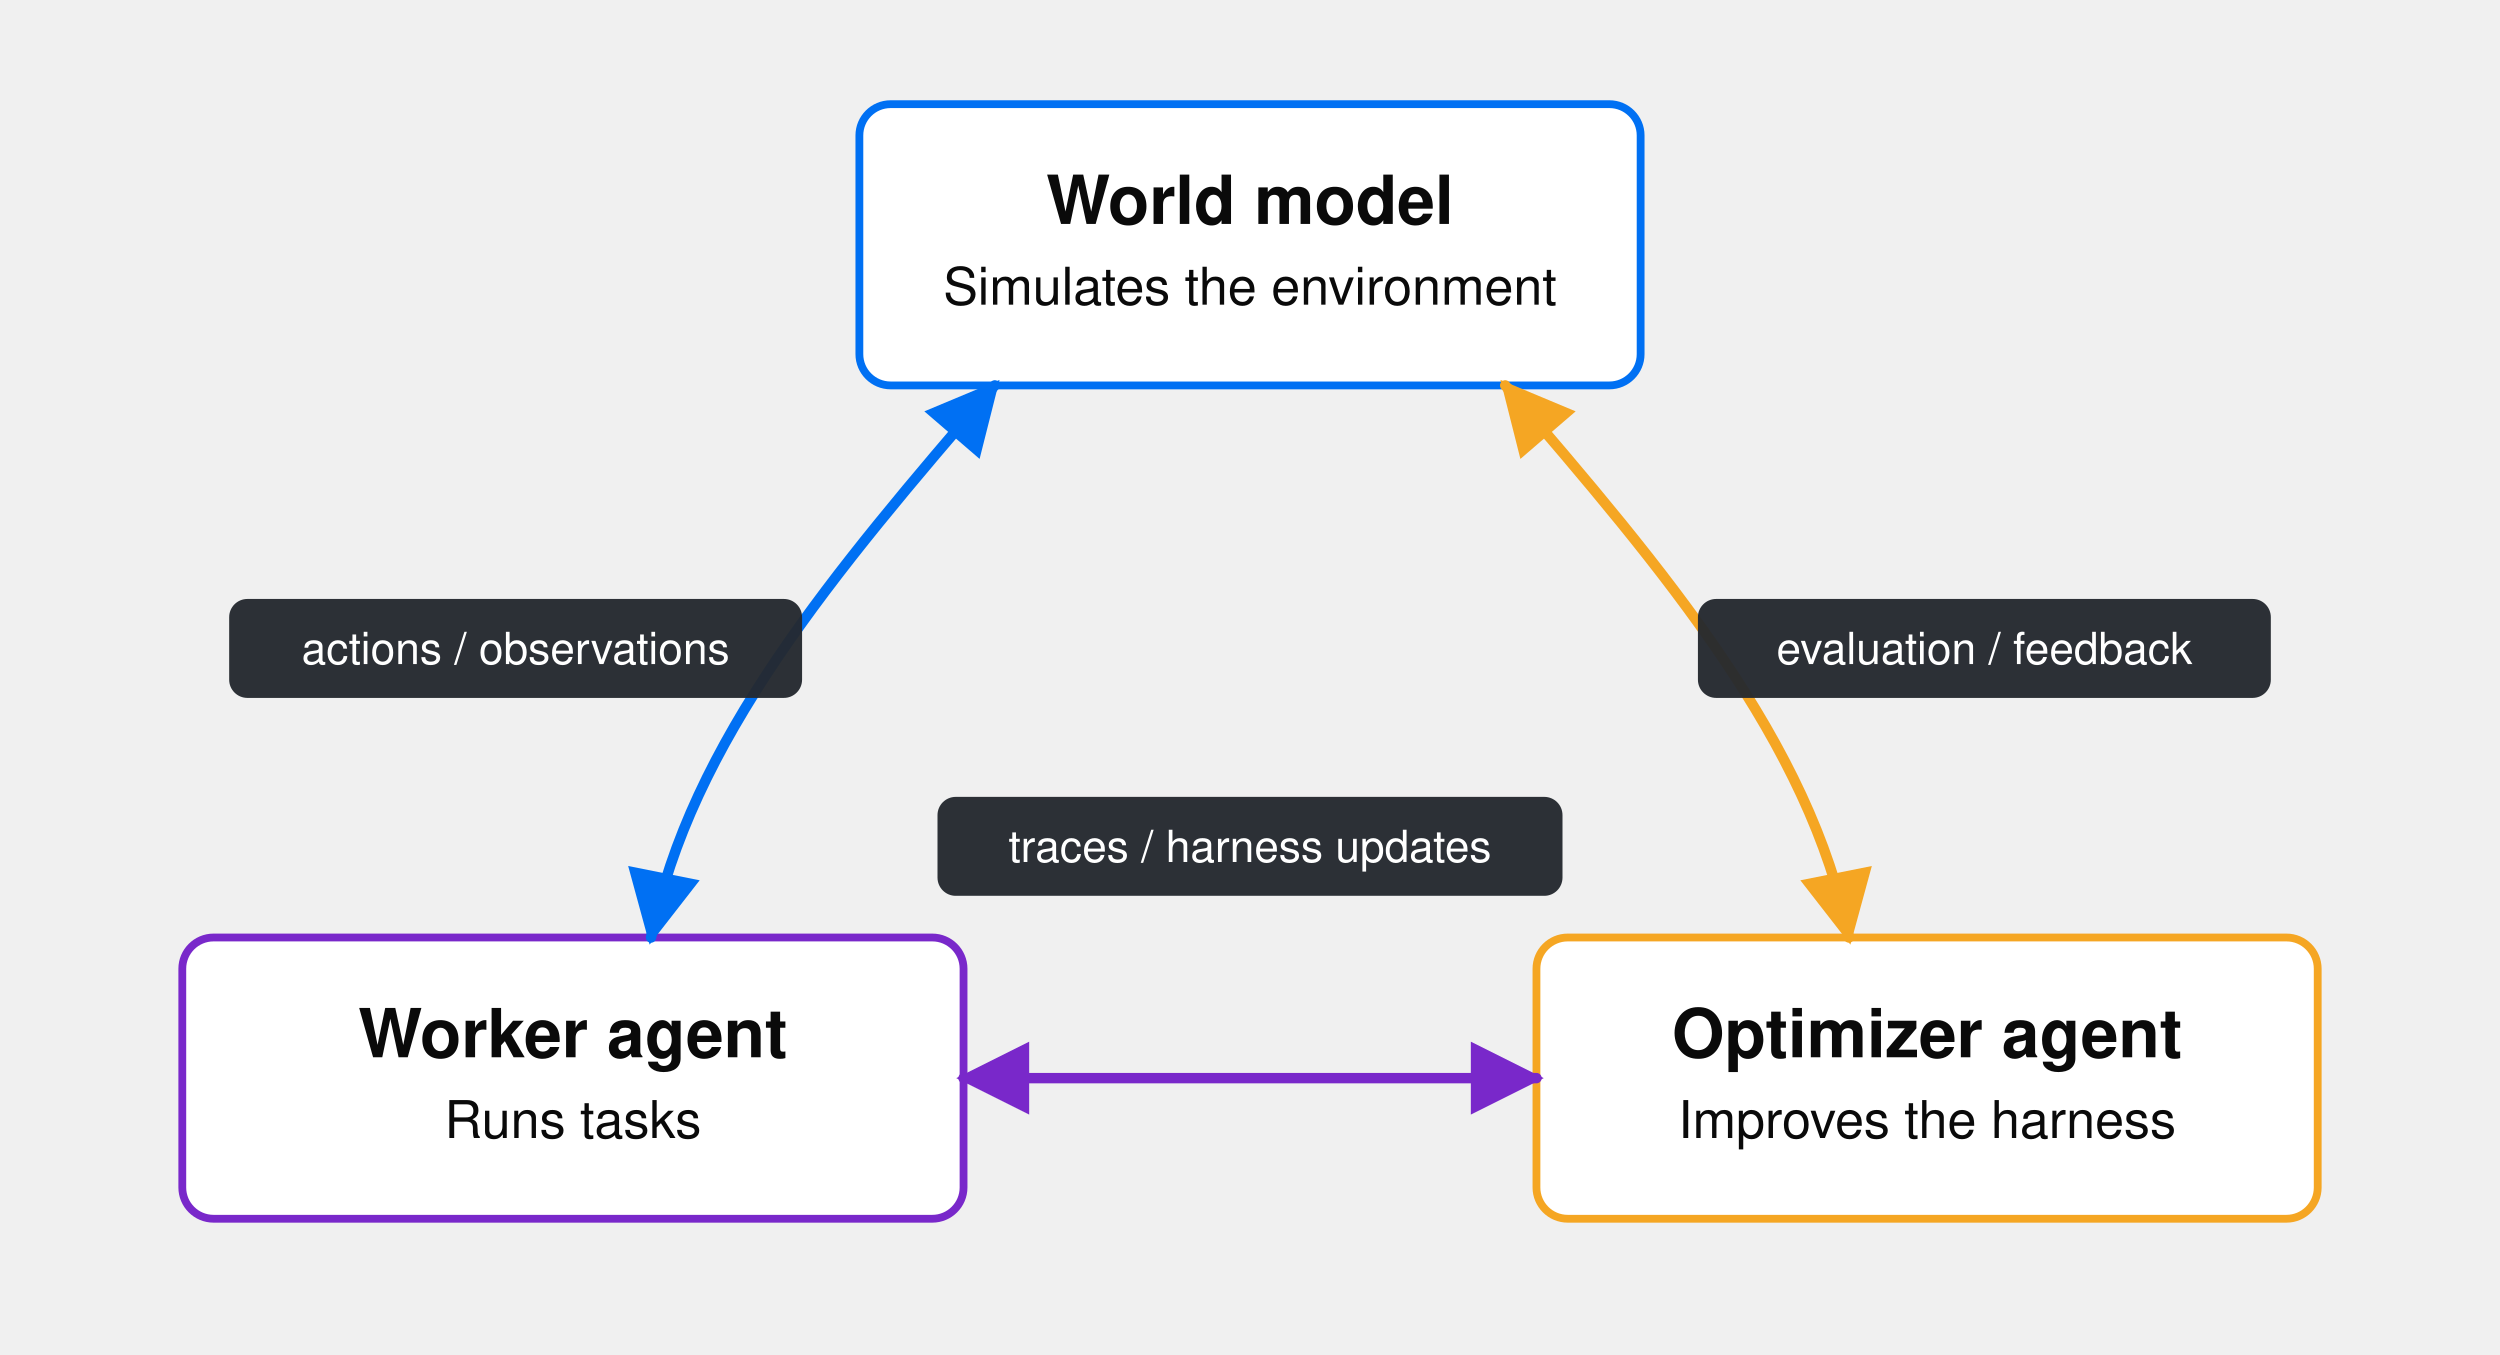
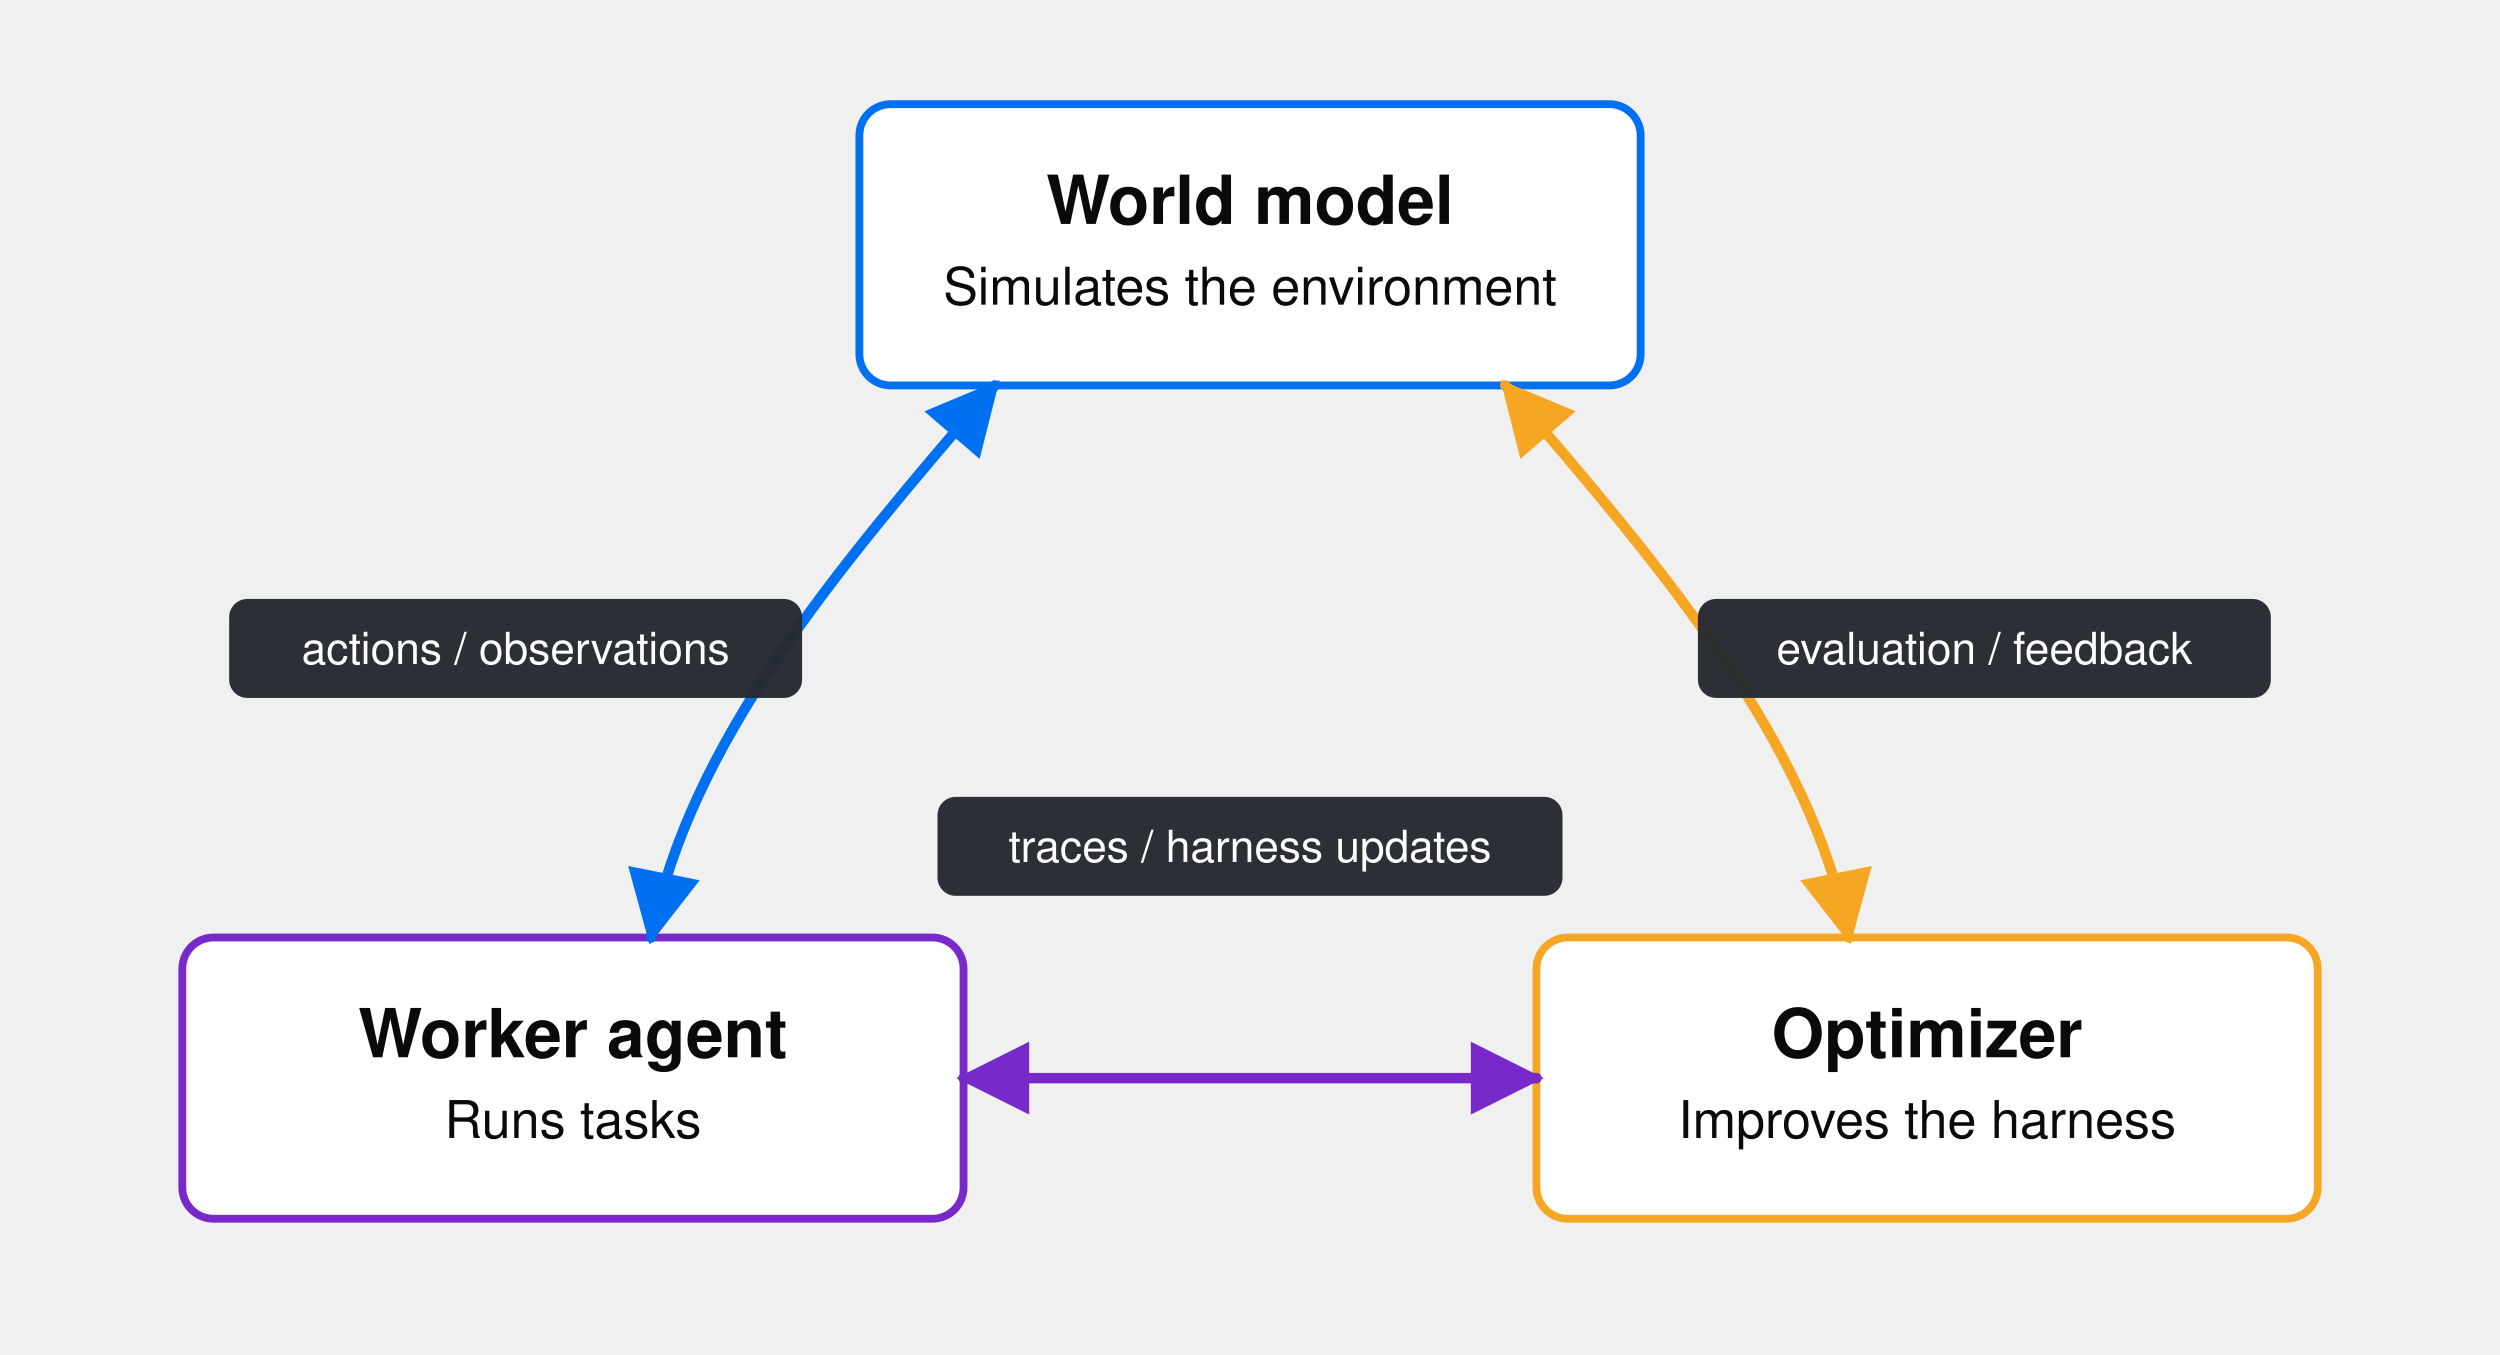
<svg xmlns="http://www.w3.org/2000/svg" viewBox="0 0 960 520" role="img" aria-labelledby="title description">
  <defs>
    <marker id="arrow-blue" viewBox="0 0 10 10" refX="9" refY="5" markerWidth="7" markerHeight="7" orient="auto-start-reverse">
      <path d="M 0 0 L 10 5 L 0 10 z" fill="#0070f3" />
    </marker>
    <marker id="arrow-purple" viewBox="0 0 10 10" refX="9" refY="5" markerWidth="7" markerHeight="7" orient="auto-start-reverse">
      <path d="M 0 0 L 10 5 L 0 10 z" fill="#7928ca" />
    </marker>
    <marker id="arrow-orange" viewBox="0 0 10 10" refX="9" refY="5" markerWidth="7" markerHeight="7" orient="auto-start-reverse">
      <path d="M 0 0 L 10 5 L 0 10 z" fill="#f5a623" />
    </marker>
    <style>
      .box { fill: #ffffff; stroke-width: 3; }
      .box-title { fill: #0a0a0a; font: 600 26px -apple-system, BlinkMacSystemFont, "Segoe UI", Helvetica, Arial, sans-serif; text-anchor: middle; }
      .box-copy { fill: #0a0a0a; font: 20px -apple-system, BlinkMacSystemFont, "Segoe UI", Helvetica, Arial, sans-serif; text-anchor: middle; }
      .edge { fill: none; stroke-linecap: round; stroke-width: 4; }
      .edge-label-bg { fill: #24292f; opacity: 0.96; }
      .edge-label { fill: #ffffff; font: 17px -apple-system, BlinkMacSystemFont, "Segoe UI", Helvetica, Arial, sans-serif; text-anchor: middle; }
    </style>
  </defs>
  <rect class="box" x="330" y="40" width="300" height="108" rx="12" stroke="#0070f3" />
  <text class="box-title" x="480" y="86">World model</text>
  <text class="box-copy" x="480" y="117">Simulates the environment</text>
  <rect class="box" x="70" y="360" width="300" height="108" rx="12" stroke="#7928ca" />
  <text class="box-title" x="220" y="406">Worker agent</text>
  <text class="box-copy" x="220" y="437">Runs tasks</text>
  <rect class="box" x="590" y="360" width="300" height="108" rx="12" stroke="#f5a623" />
-   <text class="box-title" x="740" y="406">Optimizer agent</text>
+   <text class="box-title" x="740" y="406">Optimizer</text>
  <text class="box-copy" x="740" y="437">Improves the harness</text>
  <path class="edge" d="M 382 148 C 320 220 265 285 250 360" stroke="#0070f3" marker-start="url(#arrow-blue)" marker-end="url(#arrow-blue)" />
  <path class="edge" d="M 578 148 C 640 220 695 285 710 360" stroke="#f5a623" marker-start="url(#arrow-orange)" marker-end="url(#arrow-orange)" />
  <path class="edge" d="M 370 414 L 590 414" stroke="#7928ca" marker-start="url(#arrow-purple)" marker-end="url(#arrow-purple)" />
  <rect class="edge-label-bg" x="88" y="230" width="220" height="38" rx="7" />
  <text class="edge-label" x="198" y="255">actions / observations</text>
  <rect class="edge-label-bg" x="652" y="230" width="220" height="38" rx="7" />
  <text class="edge-label" x="762" y="255">evaluation / feedback</text>
  <rect class="edge-label-bg" x="360" y="306" width="240" height="38" rx="7" />
  <text class="edge-label" x="480" y="331">traces / harness updates</text>
</svg>
